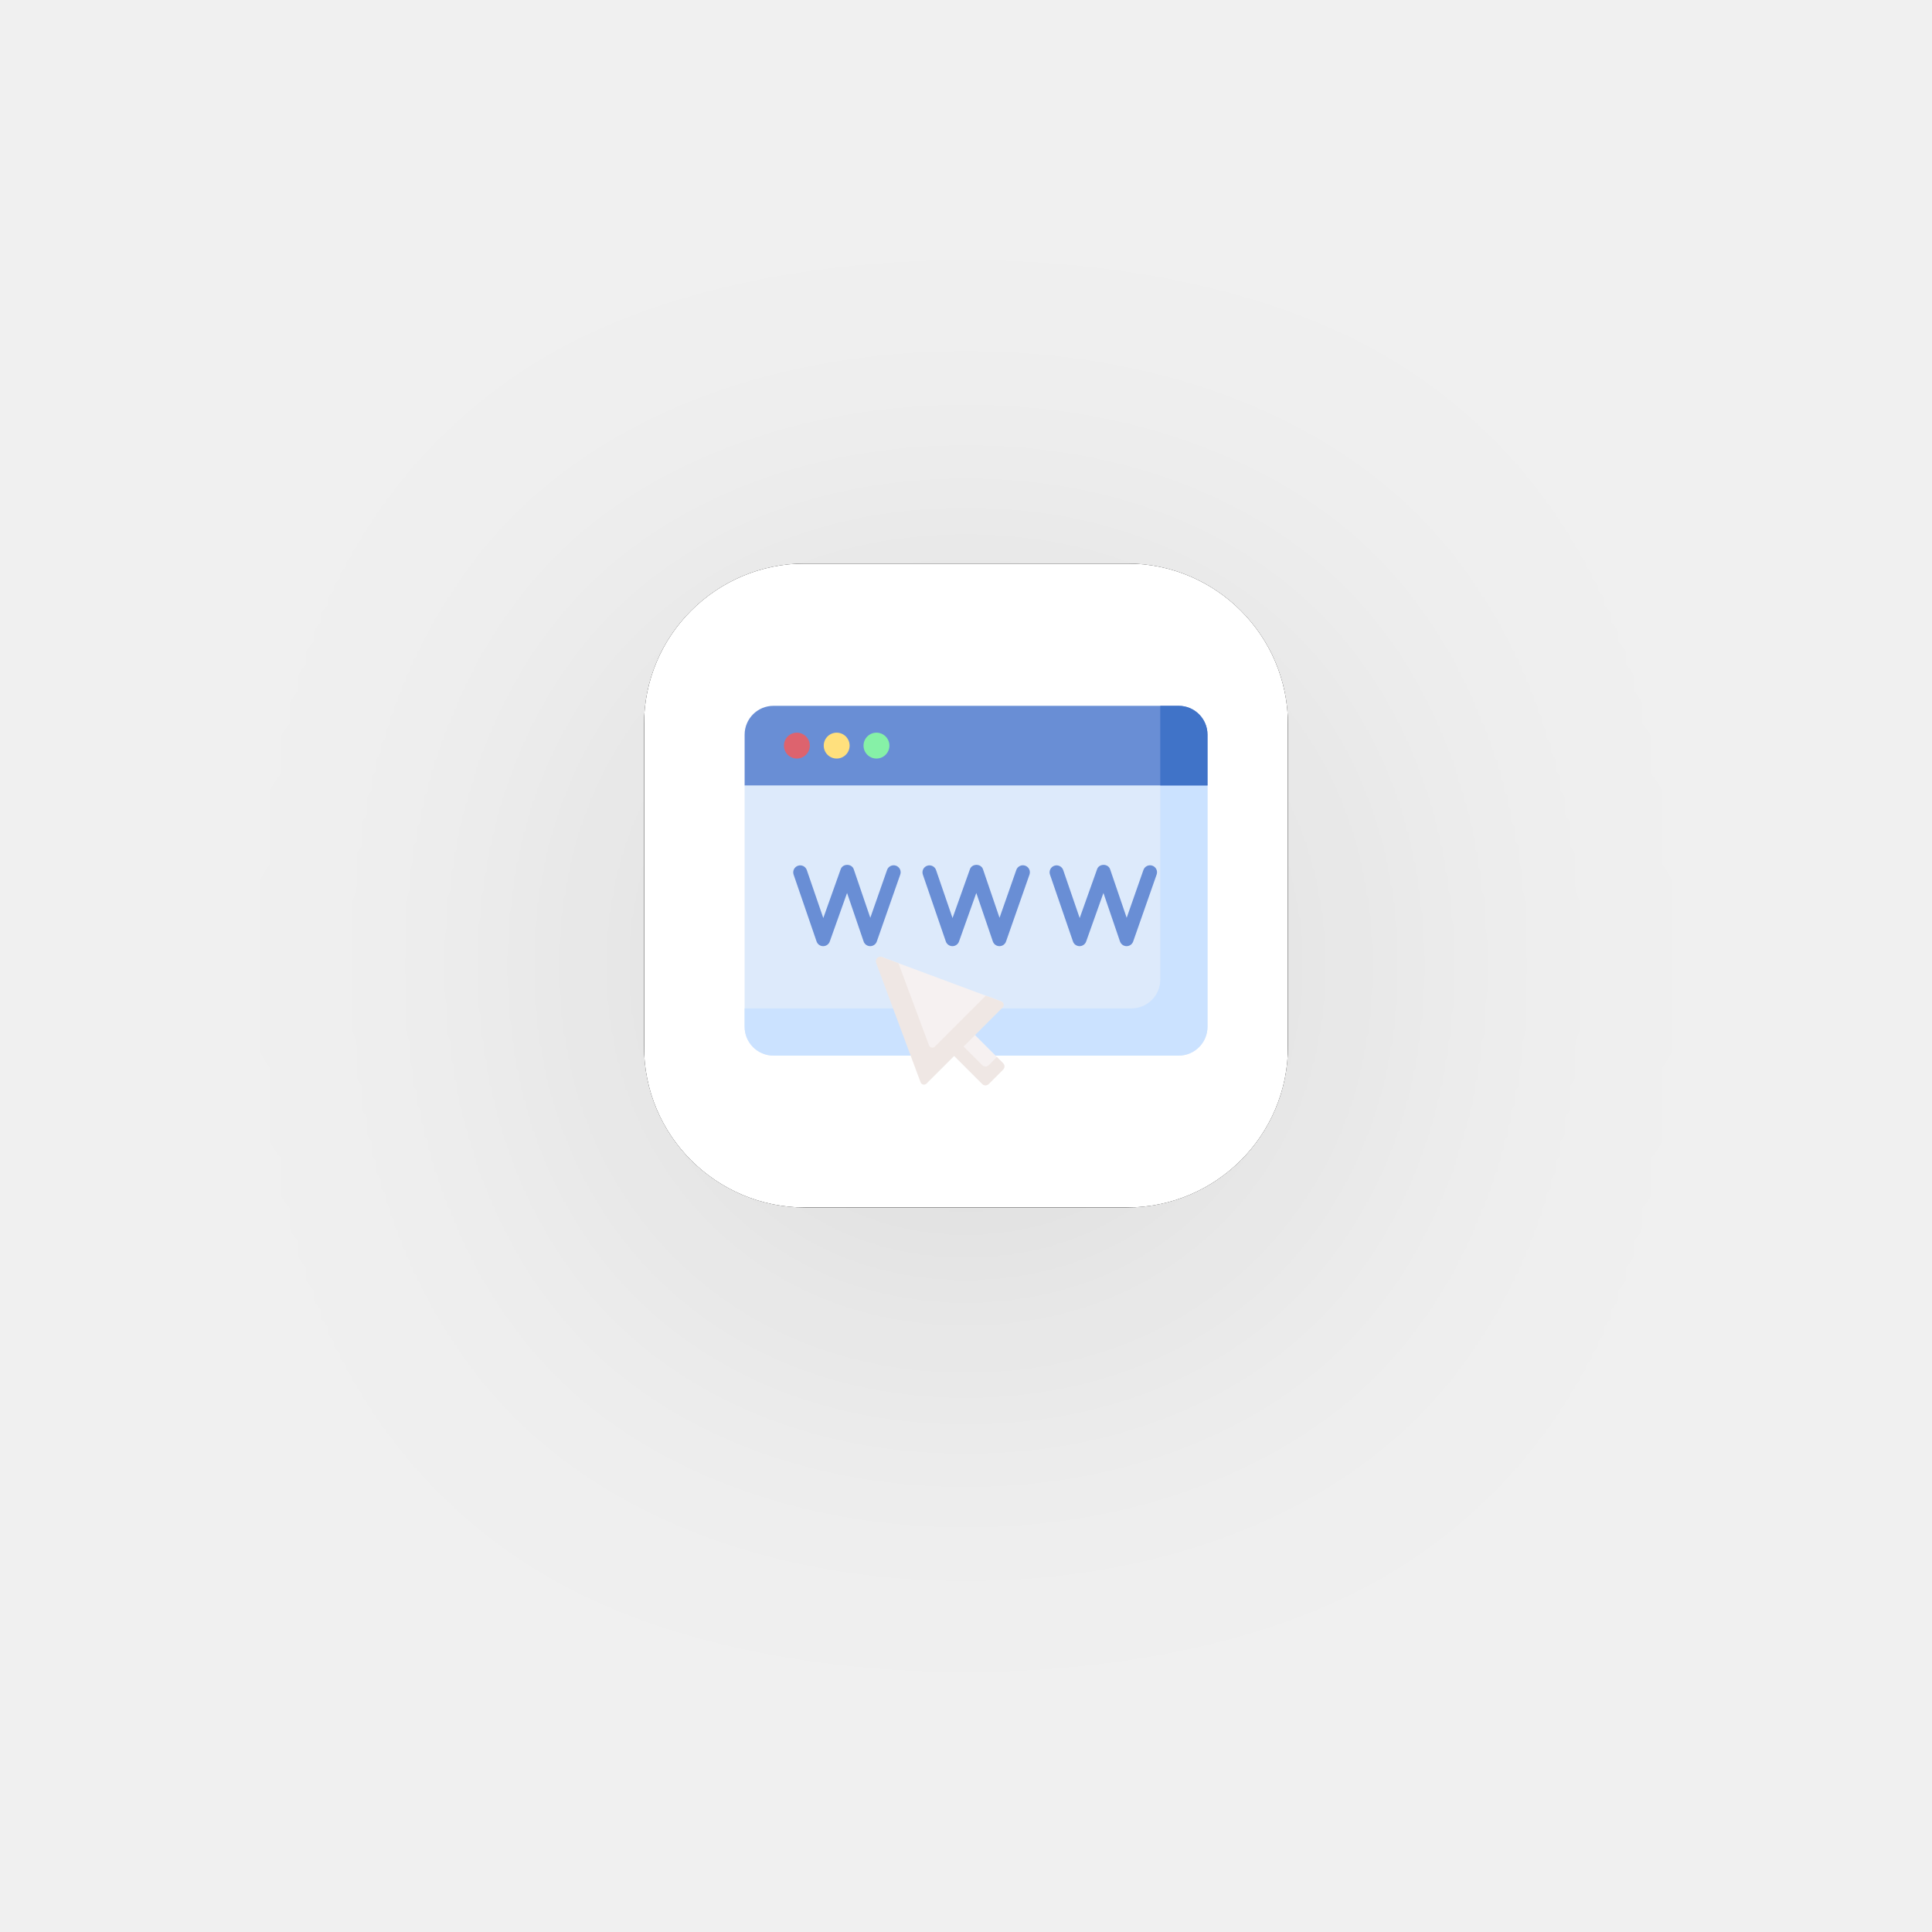
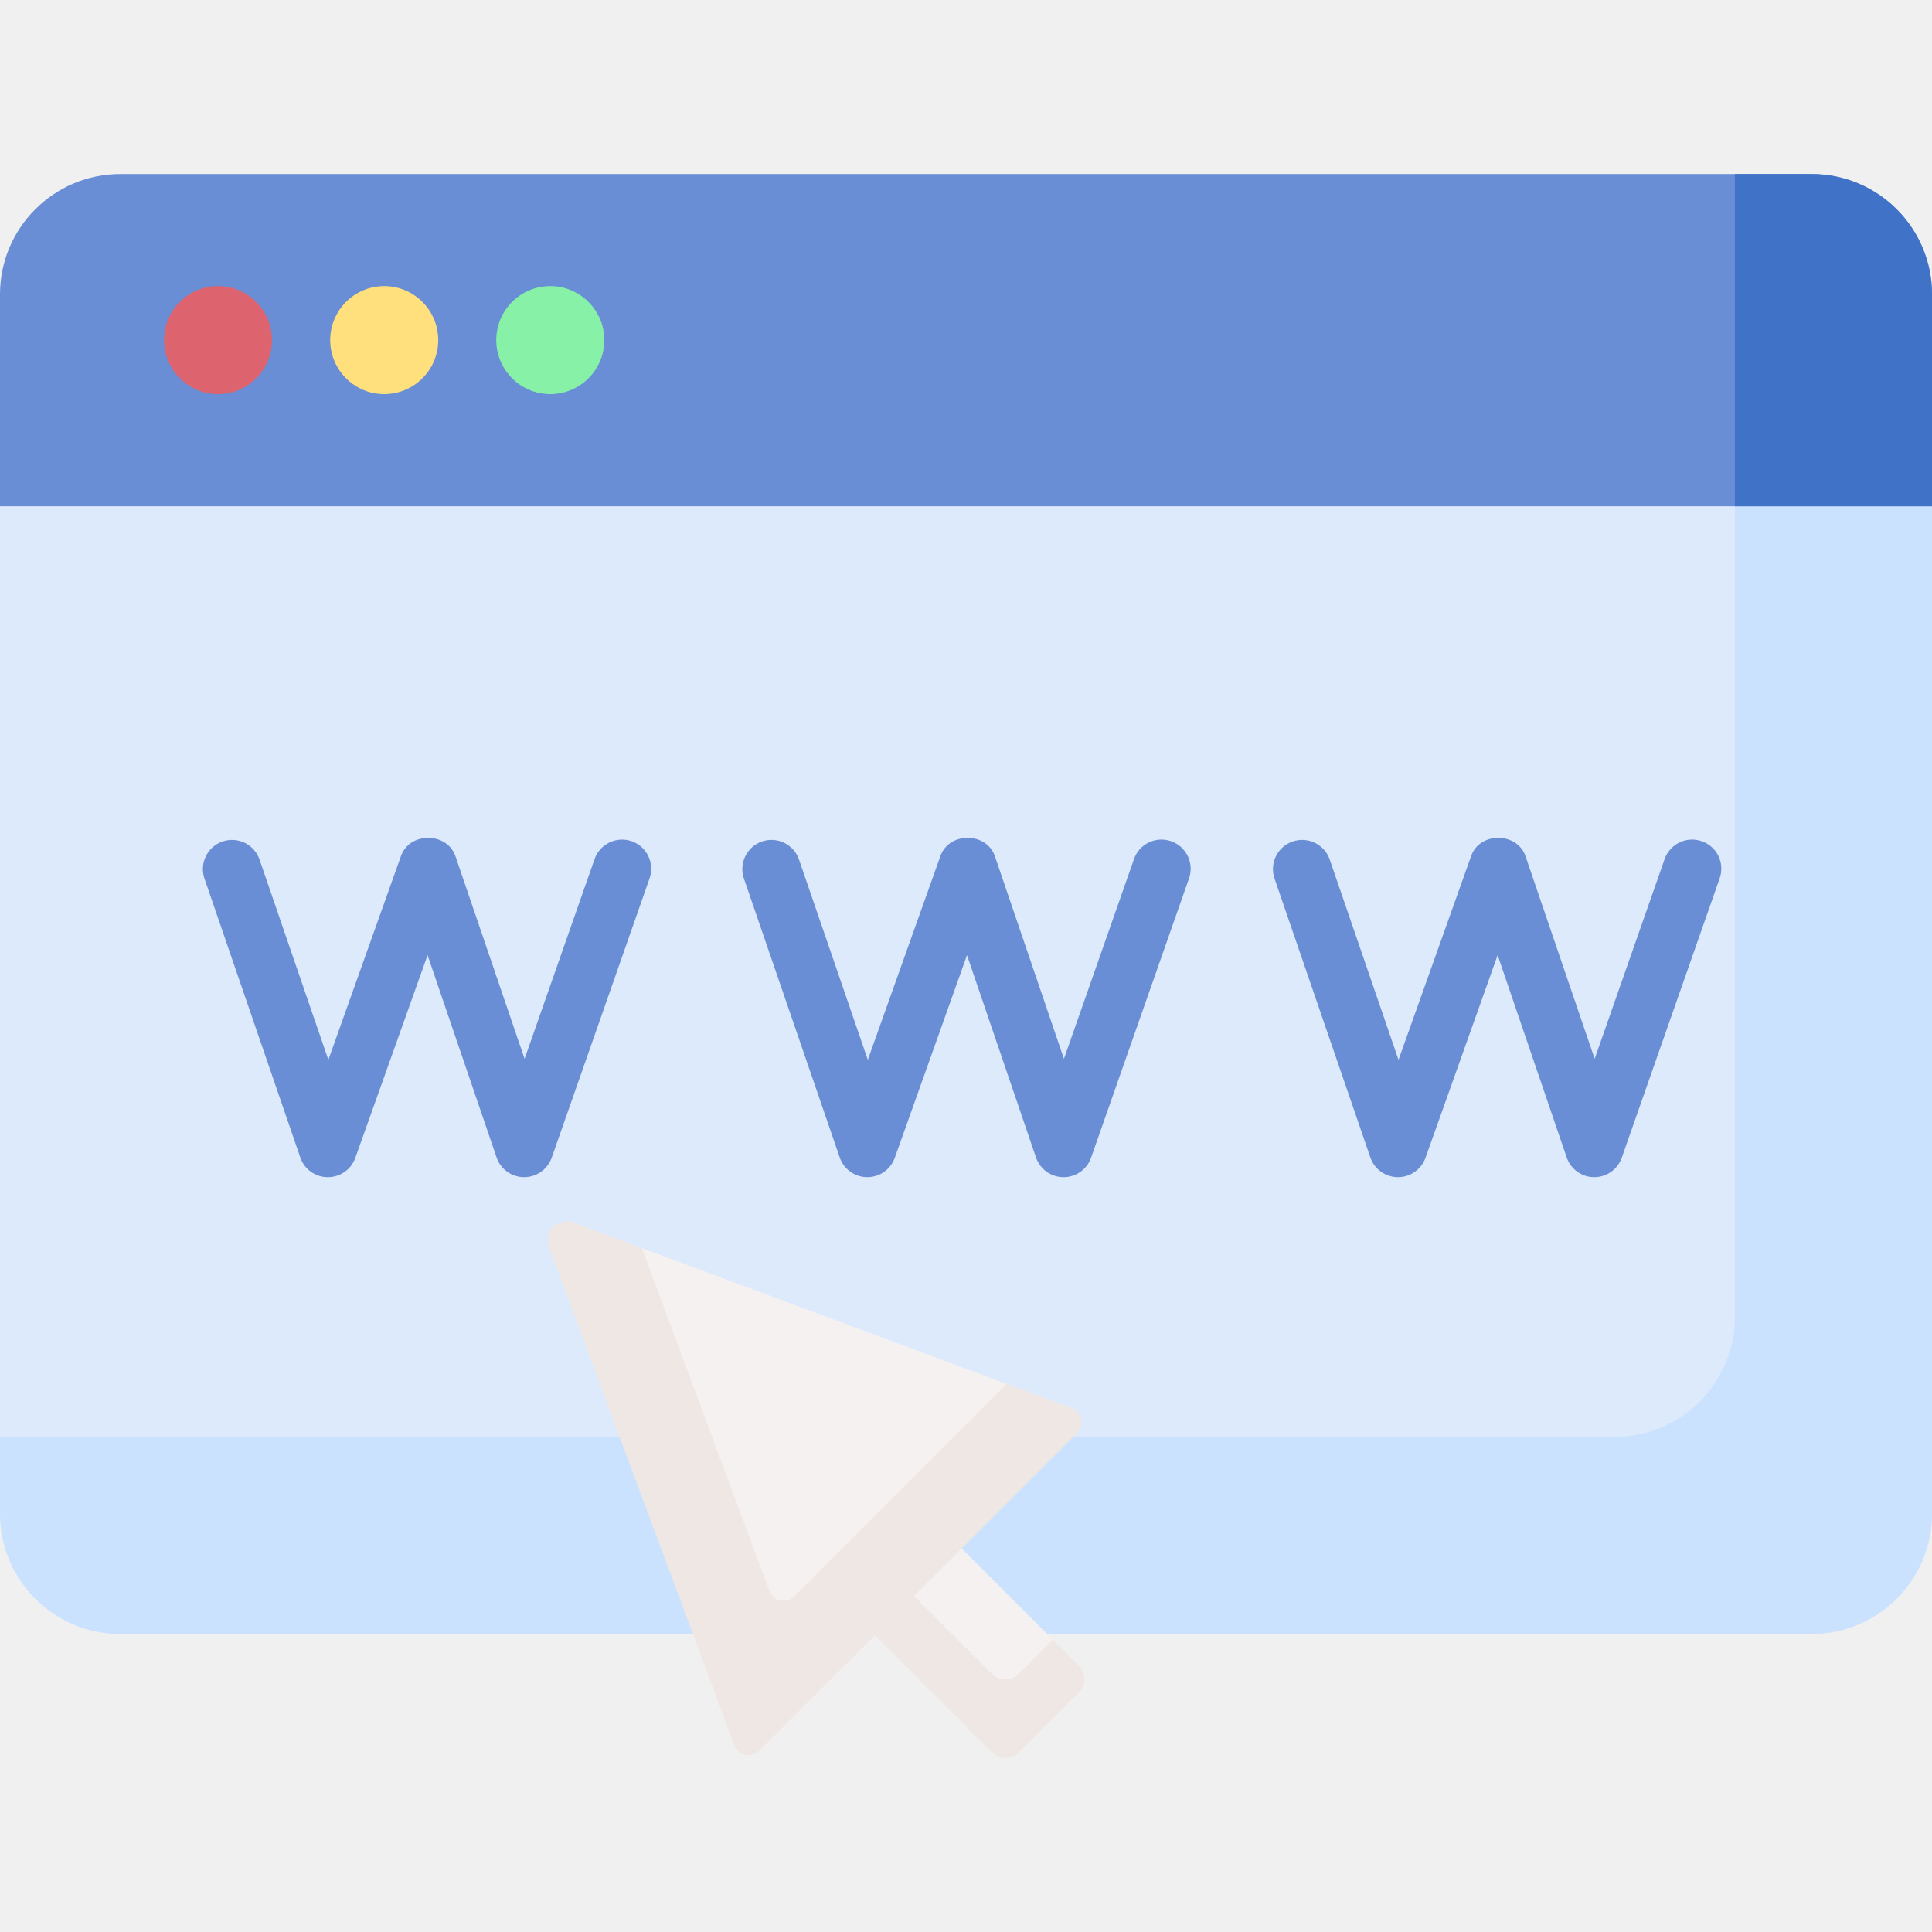
- <svg xmlns="http://www.w3.org/2000/svg" width="96" height="96" viewBox="0 0 96 96" fill="none">
-   <g filter="url(#filter0_d_192_1966)">
-     <g clip-path="url(#clip0_192_1966)">
-       <rect x="32" y="28" width="32" height="32" rx="8" fill="black" />
-       <g filter="url(#filter1_d_192_1966)">
-         <rect x="32" y="28" width="32" height="32" rx="7.276" fill="white" />
-       </g>
-       <g clip-path="url(#clip1_192_1966)">
-         <path d="M37.23 38.611L37 39.026V51.019C37 51.811 37.642 52.452 38.433 52.452H58.567C59.358 52.452 60 51.811 60 51.019V39.026L59.77 38.611H37.23Z" fill="#DDEAFB" />
-         <path d="M57.654 38.611V48.673C57.654 49.464 57.012 50.106 56.221 50.106H37V51.019C37 51.811 37.642 52.452 38.433 52.452H58.567C59.358 52.452 60 51.811 60 51.019V39.026L59.77 38.611H57.654Z" fill="#CBE2FF" />
-         <path d="M58.567 35.072H38.433C37.642 35.072 37 35.713 37 36.505V39.026H60V36.505C60 35.713 59.358 35.072 58.567 35.072Z" fill="#698ED5" />
-         <path d="M58.567 35.072H57.653V39.026H60V36.505C60 35.713 59.358 35.072 58.567 35.072Z" fill="#4073C8" />
-         <path d="M39.596 37.692C39.951 37.692 40.239 37.404 40.239 37.049C40.239 36.694 39.951 36.406 39.596 36.406C39.24 36.406 38.953 36.694 38.953 37.049C38.953 37.404 39.24 37.692 39.596 37.692Z" fill="#DD636E" />
-         <path d="M41.574 37.692C41.929 37.692 42.217 37.404 42.217 37.049C42.217 36.694 41.929 36.406 41.574 36.406C41.218 36.406 40.931 36.694 40.931 37.049C40.931 37.404 41.218 37.692 41.574 37.692Z" fill="#FFE07D" />
-         <path d="M43.551 37.692C43.906 37.692 44.194 37.404 44.194 37.049C44.194 36.694 43.906 36.406 43.551 36.406C43.196 36.406 42.908 36.694 42.908 37.049C42.908 37.404 43.196 37.692 43.551 37.692Z" fill="#86F1A7" />
-         <path d="M40.901 47.014H40.903C41.05 47.014 41.181 46.922 41.23 46.784L42.09 44.371L42.912 46.779C42.959 46.919 43.091 47.014 43.239 47.014H43.24C43.388 47.014 43.519 46.921 43.568 46.782L44.733 43.457C44.797 43.276 44.701 43.078 44.52 43.015C44.34 42.952 44.141 43.047 44.078 43.228L43.245 45.605L42.426 43.205C42.333 42.9 41.867 42.897 41.77 43.201L40.909 45.617L40.09 43.234C40.028 43.052 39.831 42.956 39.649 43.018C39.468 43.081 39.372 43.278 39.434 43.459L40.575 46.78C40.623 46.92 40.754 47.014 40.901 47.014Z" fill="#698ED5" />
-         <path d="M47.323 47.014H47.325C47.472 47.014 47.603 46.922 47.652 46.784L48.512 44.371L49.333 46.779C49.381 46.919 49.513 47.014 49.66 47.014H49.662C49.809 47.014 49.941 46.921 49.989 46.782L51.155 43.457C51.218 43.276 51.123 43.078 50.942 43.015C50.761 42.951 50.563 43.047 50.5 43.227L49.666 45.605L48.848 43.205C48.755 42.9 48.289 42.897 48.192 43.201L47.331 45.617L46.512 43.233C46.45 43.052 46.252 42.956 46.071 43.018C45.89 43.08 45.794 43.278 45.856 43.459L46.997 46.78C47.045 46.919 47.176 47.013 47.323 47.014Z" fill="#698ED5" />
-         <path d="M53.641 47.014H53.643C53.789 47.014 53.92 46.922 53.97 46.784L54.829 44.371L55.651 46.779C55.699 46.919 55.83 47.014 55.978 47.014H55.979C56.127 47.014 56.258 46.921 56.307 46.782L57.472 43.457C57.536 43.276 57.441 43.078 57.26 43.015C57.079 42.951 56.881 43.047 56.817 43.227L55.984 45.605L55.165 43.205C55.072 42.9 54.606 42.897 54.51 43.201L53.649 45.617L52.83 43.233C52.767 43.052 52.57 42.956 52.389 43.018C52.207 43.08 52.111 43.278 52.173 43.459L53.315 46.78C53.362 46.919 53.493 47.013 53.641 47.014Z" fill="#698ED5" />
-         <path d="M49.843 52.83L48.163 51.149L47.129 52.183L48.809 53.863C48.897 53.951 49.039 53.951 49.127 53.863L49.843 53.147C49.931 53.06 49.931 52.917 49.843 52.83Z" fill="#F6F1F1" />
-         <path d="M49.534 52.521L49.127 52.929C49.039 53.016 48.897 53.016 48.809 52.929L47.596 51.716L47.129 52.183L48.809 53.864C48.897 53.951 49.039 53.951 49.127 53.864L49.843 53.148C49.931 53.06 49.931 52.918 49.843 52.83L49.534 52.521Z" fill="#EFE7E4" />
-         <path d="M43.822 47.554L49.758 49.763C49.881 49.809 49.841 49.965 49.748 50.058L46.052 53.742C45.96 53.834 45.806 53.831 45.761 53.708L43.626 47.894C43.559 47.713 43.642 47.487 43.822 47.554Z" fill="#F6F1F1" />
-         <path d="M49.758 49.763L48.985 49.475L46.456 52.004C46.364 52.097 46.206 52.062 46.161 51.94L44.642 47.859L43.822 47.554C43.642 47.487 43.467 47.663 43.534 47.843L45.743 53.779C45.788 53.901 45.946 53.936 46.038 53.843L49.823 50.059C49.915 49.966 49.881 49.809 49.758 49.763Z" fill="#EFE7E4" />
-       </g>
-     </g>
+ <svg xmlns="http://www.w3.org/2000/svg" width="23" height="23" viewBox="0 0 23 23" fill="none">
+   <g clip-path="url(#clip0_342_2282)">
+     <path d="M0.23 5.611L0 6.026V18.019C0 18.811 0.642 19.452 1.433 19.452H21.567C22.358 19.452 23 18.811 23 18.019V6.026L22.77 5.611H0.23Z" fill="#DDEAFB" />
+     <path d="M20.654 5.611V15.673C20.654 16.464 20.012 17.106 19.221 17.106H0V18.019C0 18.811 0.642 19.452 1.433 19.452H21.567C22.358 19.452 23 18.811 23 18.019V6.026L22.77 5.611H20.654Z" fill="#CBE2FF" />
+     <path d="M21.567 2.072H1.433C0.642 2.072 0 2.713 0 3.505V6.027H23V3.505C23 2.713 22.358 2.072 21.567 2.072Z" fill="#698ED5" />
+     <path d="M21.567 2.072H20.653V6.027H23V3.505C23 2.713 22.358 2.072 21.567 2.072Z" fill="#4073C8" />
+     <path d="M2.596 4.692C2.951 4.692 3.238 4.404 3.238 4.049C3.238 3.694 2.951 3.406 2.596 3.406C2.24 3.406 1.953 3.694 1.953 4.049C1.953 4.404 2.24 4.692 2.596 4.692Z" fill="#DD636E" />
+     <path d="M4.574 4.692C4.929 4.692 5.217 4.404 5.217 4.049C5.217 3.694 4.929 3.406 4.574 3.406C4.219 3.406 3.931 3.694 3.931 4.049C3.931 4.404 4.219 4.692 4.574 4.692Z" fill="#FFE07D" />
+     <path d="M6.551 4.692C6.906 4.692 7.194 4.404 7.194 4.049C7.194 3.694 6.906 3.406 6.551 3.406C6.196 3.406 5.908 3.694 5.908 4.049C5.908 4.404 6.196 4.692 6.551 4.692Z" fill="#86F1A7" />
+     <path d="M3.901 14.014H3.903C4.05 14.014 4.181 13.922 4.23 13.784L5.09 11.371L5.912 13.78C5.959 13.919 6.091 14.014 6.239 14.014H6.24C6.387 14.014 6.519 13.921 6.568 13.782L7.733 10.457C7.796 10.277 7.701 10.078 7.52 10.015C7.34 9.952 7.141 10.047 7.078 10.228L6.245 12.605L5.426 10.205C5.333 9.9 4.867 9.897 4.77 10.201L3.909 12.617L3.09 10.234C3.028 10.052 2.831 9.956 2.649 10.018C2.468 10.081 2.372 10.278 2.434 10.459L3.575 13.78C3.623 13.92 3.754 14.014 3.901 14.014Z" fill="#698ED5" />
+     <path d="M10.323 14.014H10.325C10.472 14.014 10.603 13.922 10.652 13.784L11.512 11.371L12.333 13.779C12.381 13.919 12.512 14.014 12.661 14.014H12.662C12.809 14.014 12.941 13.921 12.989 13.782L14.155 10.457C14.218 10.276 14.123 10.078 13.942 10.015C13.761 9.951 13.563 10.047 13.5 10.227L12.666 12.605L11.848 10.205C11.755 9.9 11.289 9.897 11.192 10.201L10.331 12.617L9.512 10.233C9.45 10.052 9.253 9.956 9.071 10.018C8.89 10.08 8.794 10.278 8.856 10.459L9.997 13.78C10.045 13.919 10.176 14.013 10.323 14.014Z" fill="#698ED5" />
+     <path d="M16.641 14.014H16.643C16.789 14.014 16.92 13.922 16.97 13.784L17.829 11.371L18.651 13.779C18.699 13.919 18.83 14.014 18.978 14.014H18.979C19.127 14.014 19.258 13.921 19.307 13.782L20.472 10.457C20.536 10.276 20.441 10.078 20.26 10.015C20.079 9.951 19.881 10.047 19.817 10.227L18.984 12.605L18.165 10.205C18.072 9.9 17.606 9.897 17.51 10.201L16.649 12.617L15.83 10.233C15.768 10.052 15.57 9.956 15.389 10.018C15.207 10.08 15.111 10.278 15.173 10.459L16.314 13.78C16.362 13.919 16.493 14.013 16.641 14.014Z" fill="#698ED5" />
+     <path d="M12.843 19.83L11.163 18.149L10.129 19.183L11.809 20.863C11.897 20.951 12.039 20.951 12.127 20.863L12.843 20.147C12.931 20.06 12.931 19.917 12.843 19.83Z" fill="#F6F1F1" />
+     <path d="M12.534 19.521L12.127 19.929C12.039 20.016 11.897 20.016 11.809 19.929L10.596 18.716L10.129 19.183L11.809 20.864C11.897 20.951 12.039 20.951 12.127 20.864L12.843 20.148C12.931 20.06 12.931 19.918 12.843 19.83L12.534 19.521Z" fill="#EFE7E4" />
+     <path d="M6.823 14.554L12.758 16.763C12.881 16.809 12.841 16.965 12.748 17.058L9.052 20.742C8.96 20.834 8.806 20.831 8.761 20.708L6.626 14.894C6.558 14.713 6.642 14.487 6.823 14.554Z" fill="#F6F1F1" />
+     <path d="M12.758 16.763L11.985 16.475L9.456 19.004C9.364 19.097 9.206 19.062 9.161 18.94L7.642 14.859L6.822 14.554C6.642 14.487 6.467 14.663 6.534 14.843L8.743 20.779C8.788 20.901 8.946 20.936 9.038 20.843L12.823 17.059C12.915 16.966 12.881 16.809 12.758 16.763Z" fill="#EFE7E4" />
  </g>
  <defs>
-     <filter id="filter0_d_192_1966" x="0" y="0" width="96" height="96" filterUnits="userSpaceOnUse" color-interpolation-filters="sRGB">
-       <feFlood flood-opacity="0" result="BackgroundImageFix" />
-       <feColorMatrix in="SourceAlpha" type="matrix" values="0 0 0 0 0 0 0 0 0 0 0 0 0 0 0 0 0 0 127 0" result="hardAlpha" />
-       <feOffset dy="4" />
-       <feGaussianBlur stdDeviation="16" />
-       <feComposite in2="hardAlpha" operator="out" />
-       <feColorMatrix type="matrix" values="0 0 0 0 0 0 0 0 0 0 0 0 0 0 0 0 0 0 0.1 0" />
-       <feBlend mode="normal" in2="BackgroundImageFix" result="effect1_dropShadow_192_1966" />
-       <feBlend mode="normal" in="SourceGraphic" in2="effect1_dropShadow_192_1966" result="shape" />
-     </filter>
-     <filter id="filter1_d_192_1966" x="2.897" y="2.535" width="90.206" height="90.206" filterUnits="userSpaceOnUse" color-interpolation-filters="sRGB">
-       <feFlood flood-opacity="0" result="BackgroundImageFix" />
-       <feColorMatrix in="SourceAlpha" type="matrix" values="0 0 0 0 0 0 0 0 0 0 0 0 0 0 0 0 0 0 127 0" result="hardAlpha" />
-       <feOffset dy="3.638" />
-       <feGaussianBlur stdDeviation="14.552" />
-       <feComposite in2="hardAlpha" operator="out" />
-       <feColorMatrix type="matrix" values="0 0 0 0 0.211 0 0 0 0 0.27 0 0 0 0 0.579 0 0 0 0.1 0" />
-       <feBlend mode="normal" in2="BackgroundImageFix" result="effect1_dropShadow_192_1966" />
-       <feBlend mode="normal" in="SourceGraphic" in2="effect1_dropShadow_192_1966" result="shape" />
-     </filter>
-     <clipPath id="clip0_192_1966">
-       <rect x="32" y="28" width="32" height="32" rx="8" fill="white" />
-     </clipPath>
-     <clipPath id="clip1_192_1966">
-       <rect width="23" height="23" fill="white" transform="translate(37 33)" />
+     <clipPath id="clip0_342_2282">
+       <rect width="23" height="23" fill="white" />
    </clipPath>
  </defs>
</svg>
